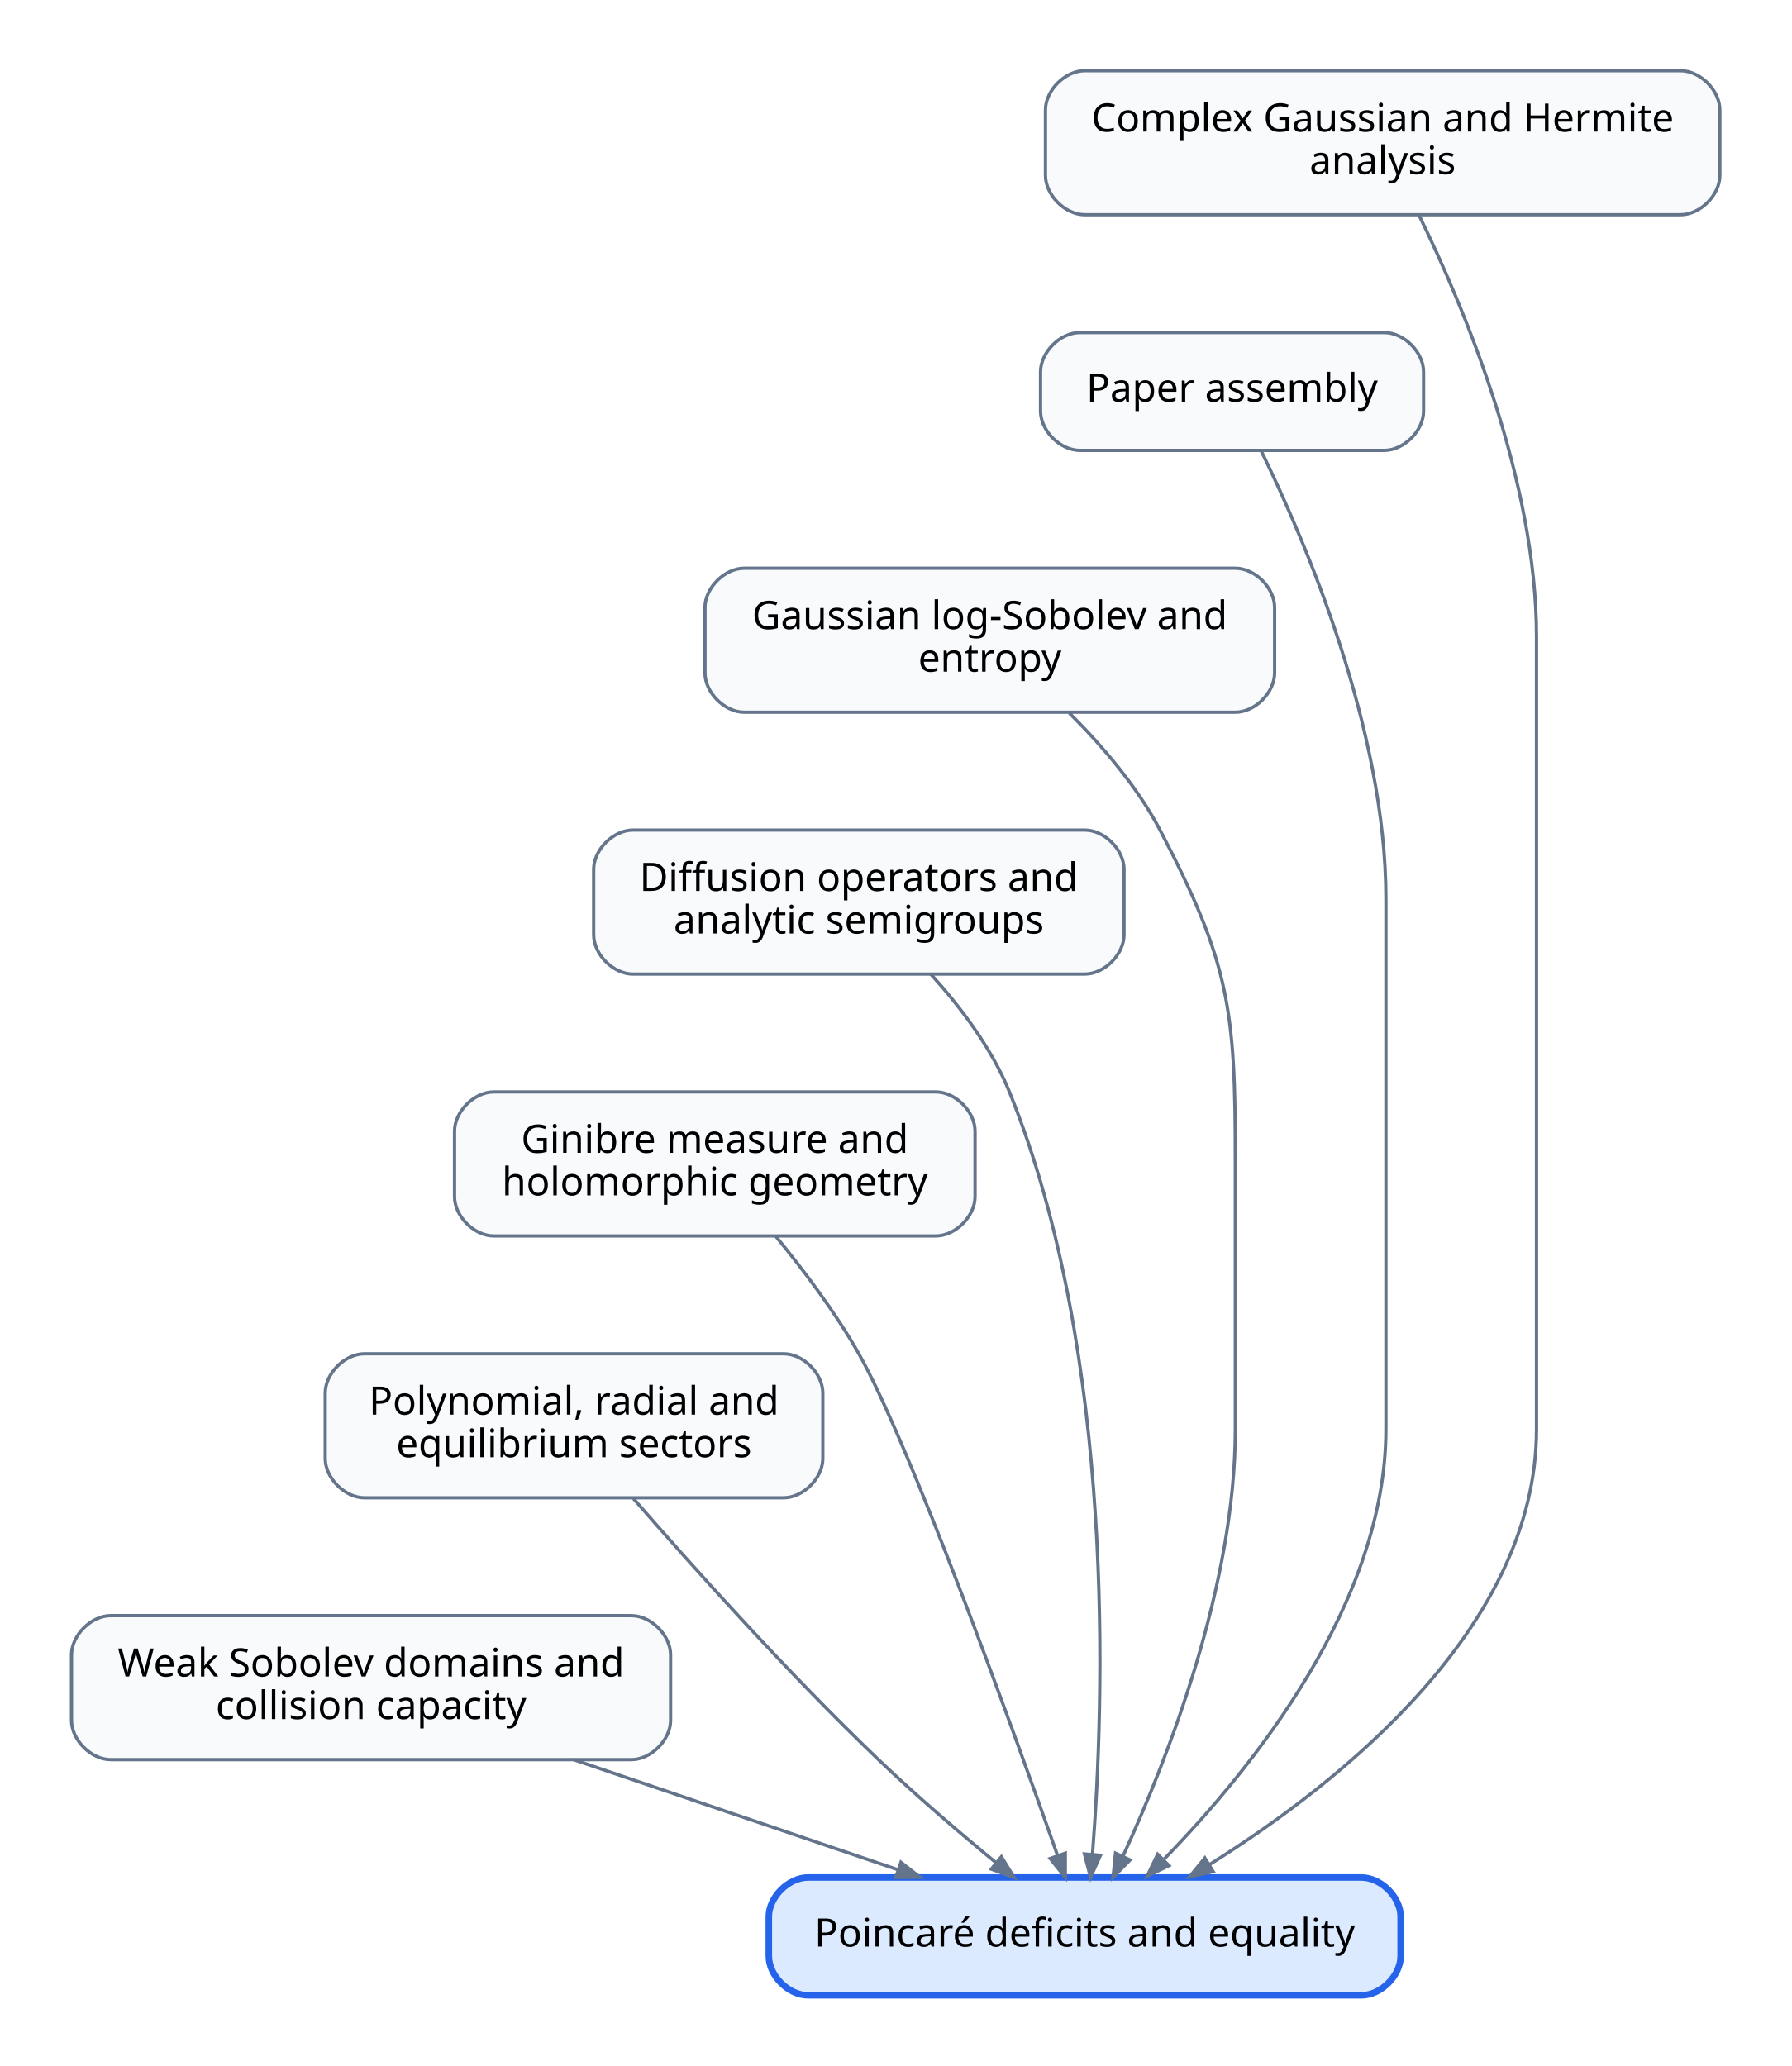
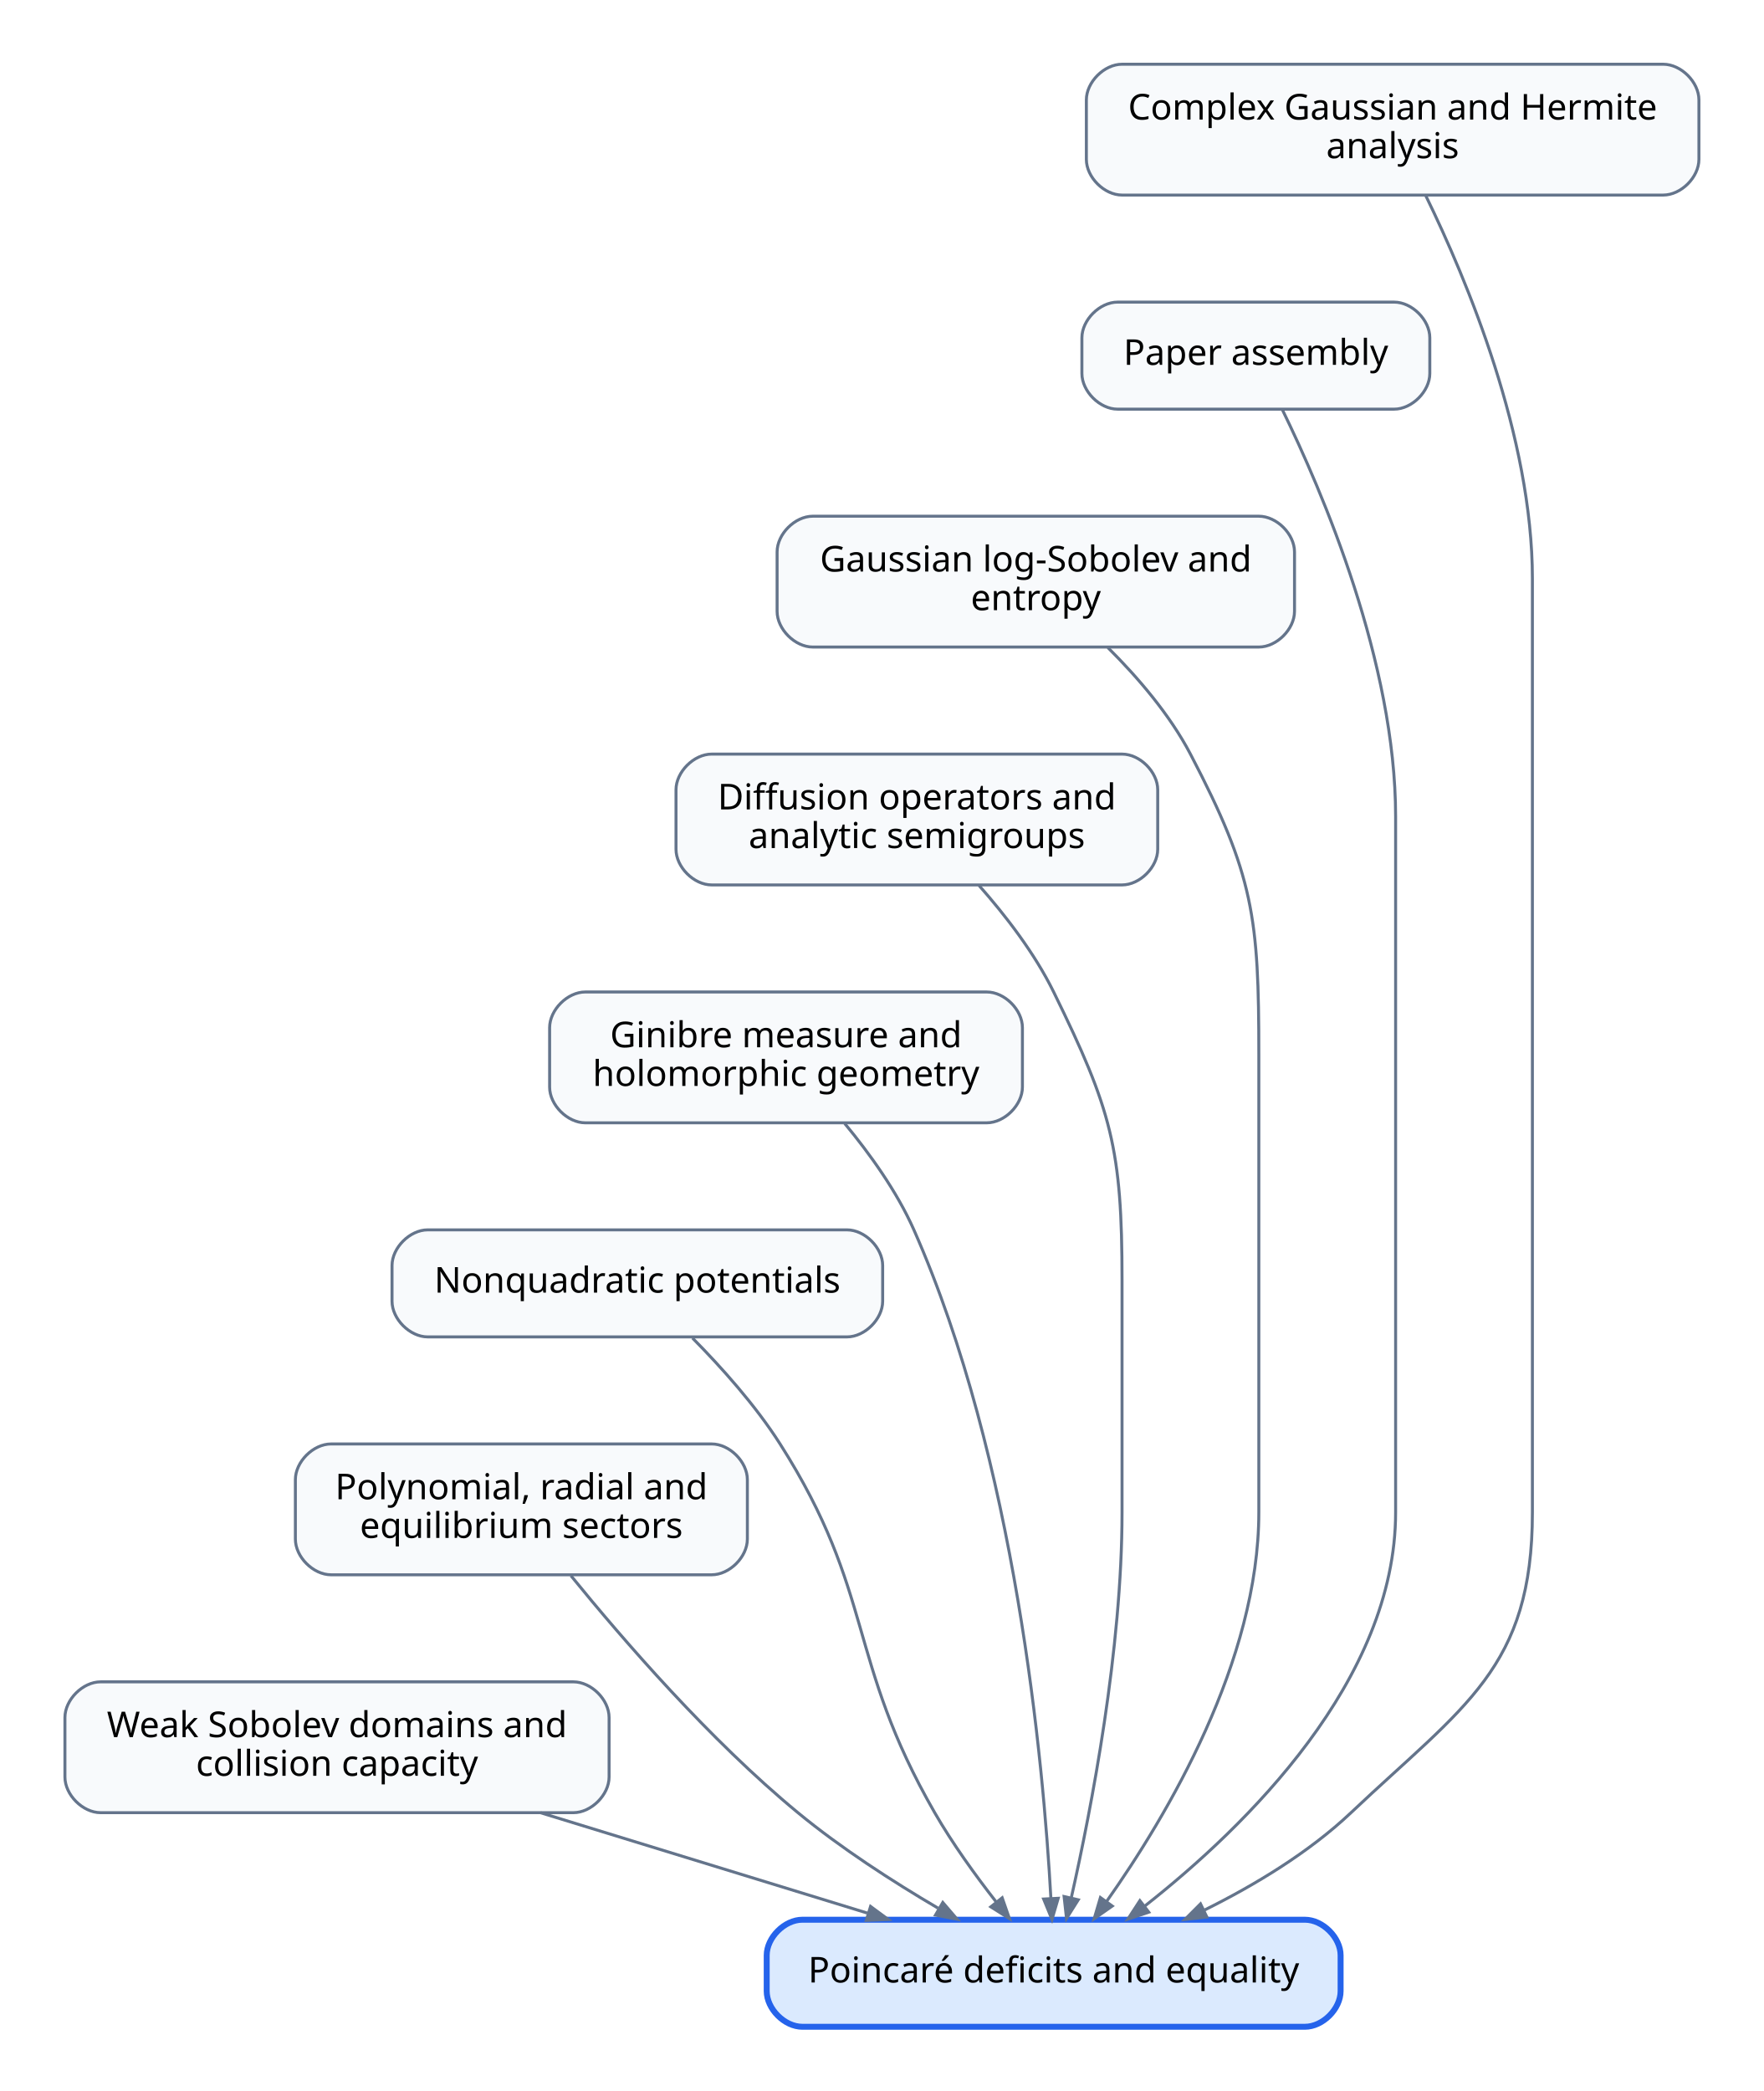
- <svg xmlns="http://www.w3.org/2000/svg" width="547pt" height="631pt" viewBox="0.00 0.00 546.70 631.20">
-   <g id="graph0" class="graph" transform="scale(1 1) rotate(0) translate(21.6 609.6)">
+ <svg xmlns="http://www.w3.org/2000/svg" width="593pt" height="703pt" viewBox="0.00 0.00 592.70 703.20">
+   <g id="graph0" class="graph" transform="scale(1 1) rotate(0) translate(21.6 681.6)">
    <g id="node1" class="node">
-       <path fill="#f8fafc" stroke="#64748b" d="M491.5,-588C491.5,-588 309.5,-588 309.5,-588 303.5,-588 297.5,-582 297.5,-576 297.5,-576 297.5,-556 297.5,-556 297.5,-550 303.5,-544 309.5,-544 309.5,-544 491.5,-544 491.5,-544 497.5,-544 503.5,-550 503.5,-556 503.5,-556 503.5,-576 503.5,-576 503.5,-582 497.5,-588 491.5,-588" />
-       <text text-anchor="middle" x="400.5" y="-569.4" font-family="sans-serif" font-size="12.00">Complex Gaussian and Hermite</text>
-       <text text-anchor="middle" x="400.5" y="-556.4" font-family="sans-serif" font-size="12.00">analysis</text>
+       <path fill="#f8fafc" stroke="#64748b" d="M537.5,-660C537.5,-660 355.5,-660 355.5,-660 349.5,-660 343.5,-654 343.5,-648 343.5,-648 343.5,-628 343.5,-628 343.5,-622 349.5,-616 355.5,-616 355.5,-616 537.5,-616 537.5,-616 543.5,-616 549.5,-622 549.5,-628 549.5,-628 549.5,-648 549.5,-648 549.5,-654 543.5,-660 537.5,-660" />
+       <text text-anchor="middle" x="446.5" y="-641.4" font-family="sans-serif" font-size="12.00">Complex Gaussian and Hermite</text>
+       <text text-anchor="middle" x="446.5" y="-628.4" font-family="sans-serif" font-size="12.00">analysis</text>
    </g>
    <g id="node2" class="node">
-       <path fill="#f8fafc" stroke="#64748b" d="M401,-508C401,-508 308,-508 308,-508 302,-508 296,-502 296,-496 296,-496 296,-484 296,-484 296,-478 302,-472 308,-472 308,-472 401,-472 401,-472 407,-472 413,-478 413,-484 413,-484 413,-496 413,-496 413,-502 407,-508 401,-508" />
-       <text text-anchor="middle" x="354.5" y="-486.9" font-family="sans-serif" font-size="12.00">Paper assembly</text>
+       <path fill="#f8fafc" stroke="#64748b" d="M447,-580C447,-580 354,-580 354,-580 348,-580 342,-574 342,-568 342,-568 342,-556 342,-556 342,-550 348,-544 354,-544 354,-544 447,-544 447,-544 453,-544 459,-550 459,-556 459,-556 459,-568 459,-568 459,-574 453,-580 447,-580" />
+       <text text-anchor="middle" x="400.5" y="-558.9" font-family="sans-serif" font-size="12.00">Paper assembly</text>
    </g>
-     <g id="node8" class="node">
-       <path fill="#dbeafe" stroke="#2563eb" stroke-width="2" d="M394,-36C394,-36 225,-36 225,-36 219,-36 213,-30 213,-24 213,-24 213,-12 213,-12 213,-6 219,0 225,0 225,0 394,0 394,0 400,0 406,-6 406,-12 406,-12 406,-24 406,-24 406,-30 400,-36 394,-36" />
-       <text text-anchor="middle" x="309.5" y="-14.9" font-family="sans-serif" font-size="12.00">Poincaré deficits and equality</text>
+     <g id="node9" class="node">
+       <path fill="#dbeafe" stroke="#2563eb" stroke-width="2" d="M417,-36C417,-36 248,-36 248,-36 242,-36 236,-30 236,-24 236,-24 236,-12 236,-12 236,-6 242,0 248,0 248,0 417,0 417,0 423,0 429,-6 429,-12 429,-12 429,-24 429,-24 429,-30 423,-36 417,-36" />
+       <text text-anchor="middle" x="332.5" y="-14.9" font-family="sans-serif" font-size="12.00">Poincaré deficits and equality</text>
    </g>
    <g id="edge1" class="edge">
-       <path fill="none" stroke="#64748b" d="M411.64,-543.8C425.54,-515.32 447.5,-462.76 447.5,-415 447.5,-415 447.5,-415 447.5,-173 447.5,-112.9 388.49,-65.55 347.64,-39.97" />
-       <polygon fill="#64748b" stroke="#64748b" points="348.75,-37.78 341.51,-36.21 346.19,-41.96 348.75,-37.78" />
+       <path fill="none" stroke="#64748b" d="M457.64,-615.8C471.54,-587.32 493.5,-534.76 493.5,-487 493.5,-487 493.5,-487 493.5,-173 493.5,-120.56 470.6,-108.03 432.5,-72 418.38,-58.65 400.25,-47.71 383.32,-39.3" />
+       <polygon fill="#64748b" stroke="#64748b" points="384.02,-36.92 376.65,-36.09 381.89,-41.34 384.02,-36.92" />
    </g>
    <g id="node3" class="node">
-       <path fill="#f8fafc" stroke="#64748b" d="M355.5,-436C355.5,-436 205.5,-436 205.5,-436 199.5,-436 193.5,-430 193.5,-424 193.5,-424 193.5,-404 193.5,-404 193.5,-398 199.5,-392 205.5,-392 205.5,-392 355.5,-392 355.5,-392 361.5,-392 367.5,-398 367.5,-404 367.5,-404 367.5,-424 367.5,-424 367.5,-430 361.5,-436 355.5,-436" />
-       <text text-anchor="middle" x="280.5" y="-417.4" font-family="sans-serif" font-size="12.00">Gaussian log-Sobolev and</text>
-       <text text-anchor="middle" x="280.5" y="-404.4" font-family="sans-serif" font-size="12.00">entropy</text>
+       <path fill="#f8fafc" stroke="#64748b" d="M401.5,-508C401.5,-508 251.5,-508 251.5,-508 245.5,-508 239.5,-502 239.5,-496 239.5,-496 239.5,-476 239.5,-476 239.5,-470 245.5,-464 251.5,-464 251.5,-464 401.5,-464 401.5,-464 407.5,-464 413.5,-470 413.5,-476 413.5,-476 413.5,-496 413.5,-496 413.5,-502 407.5,-508 401.5,-508" />
+       <text text-anchor="middle" x="326.5" y="-489.4" font-family="sans-serif" font-size="12.00">Gaussian log-Sobolev and</text>
+       <text text-anchor="middle" x="326.5" y="-476.4" font-family="sans-serif" font-size="12.00">entropy</text>
    </g>
    <g id="edge2" class="edge">
-       <path fill="none" stroke="#64748b" d="M363.34,-471.97C376.96,-444.11 401.5,-386.71 401.5,-335 401.5,-335 401.5,-335 401.5,-173 401.5,-120.15 361.08,-69.7 333.82,-41.69" />
-       <polygon fill="#64748b" stroke="#64748b" points="335.23,-39.63 328.56,-36.39 331.76,-43.09 335.23,-39.63" />
+       <path fill="none" stroke="#64748b" d="M409.34,-543.97C422.96,-516.11 447.5,-458.71 447.5,-407 447.5,-407 447.5,-407 447.5,-173 447.5,-116.54 397.26,-67.43 363.19,-40.63" />
+       <polygon fill="#64748b" stroke="#64748b" points="364.49,-38.54 357.45,-36.2 361.5,-42.42 364.49,-38.54" />
    </g>
    <g id="node4" class="node">
-       <path fill="#f8fafc" stroke="#64748b" d="M309.5,-356C309.5,-356 171.5,-356 171.5,-356 165.5,-356 159.5,-350 159.5,-344 159.5,-344 159.5,-324 159.5,-324 159.5,-318 165.5,-312 171.5,-312 171.5,-312 309.5,-312 309.5,-312 315.5,-312 321.5,-318 321.5,-324 321.5,-324 321.5,-344 321.5,-344 321.5,-350 315.5,-356 309.5,-356" />
-       <text text-anchor="middle" x="240.5" y="-337.4" font-family="sans-serif" font-size="12.00">Diffusion operators and</text>
-       <text text-anchor="middle" x="240.5" y="-324.4" font-family="sans-serif" font-size="12.00">analytic semigroups</text>
+       <path fill="#f8fafc" stroke="#64748b" d="M355.5,-428C355.5,-428 217.5,-428 217.5,-428 211.5,-428 205.5,-422 205.5,-416 205.5,-416 205.5,-396 205.5,-396 205.5,-390 211.5,-384 217.5,-384 217.5,-384 355.5,-384 355.5,-384 361.5,-384 367.5,-390 367.5,-396 367.5,-396 367.5,-416 367.5,-416 367.5,-422 361.5,-428 355.5,-428" />
+       <text text-anchor="middle" x="286.5" y="-409.4" font-family="sans-serif" font-size="12.00">Diffusion operators and</text>
+       <text text-anchor="middle" x="286.5" y="-396.4" font-family="sans-serif" font-size="12.00">analytic semigroups</text>
    </g>
    <g id="edge3" class="edge">
-       <path fill="none" stroke="#64748b" d="M304.75,-391.8C314.73,-381.87 325.55,-369.3 332.5,-356 353.83,-315.2 355.5,-301.04 355.5,-255 355.5,-255 355.5,-255 355.5,-173 355.5,-125.21 334.91,-72.44 321.28,-42.74" />
-       <polygon fill="#64748b" stroke="#64748b" points="323.34,-41.35 318.15,-36.05 318.9,-43.43 323.34,-41.35" />
+       <path fill="none" stroke="#64748b" d="M350.75,-463.8C360.73,-453.87 371.55,-441.3 378.5,-428 399.83,-387.2 401.5,-373.04 401.5,-327 401.5,-327 401.5,-327 401.5,-173 401.5,-122.95 370.77,-71.11 350.32,-42.17" />
+       <polygon fill="#64748b" stroke="#64748b" points="352.21,-40.6 346.13,-36.35 348.23,-43.46 352.21,-40.6" />
    </g>
    <g id="node5" class="node">
-       <path fill="#f8fafc" stroke="#64748b" d="M264,-276C264,-276 129,-276 129,-276 123,-276 117,-270 117,-264 117,-264 117,-244 117,-244 117,-238 123,-232 129,-232 129,-232 264,-232 264,-232 270,-232 276,-238 276,-244 276,-244 276,-264 276,-264 276,-270 270,-276 264,-276" />
-       <text text-anchor="middle" x="196.5" y="-257.4" font-family="sans-serif" font-size="12.00">Ginibre measure and</text>
-       <text text-anchor="middle" x="196.5" y="-244.4" font-family="sans-serif" font-size="12.00">holomorphic geometry</text>
+       <path fill="#f8fafc" stroke="#64748b" d="M310,-348C310,-348 175,-348 175,-348 169,-348 163,-342 163,-336 163,-336 163,-316 163,-316 163,-310 169,-304 175,-304 175,-304 310,-304 310,-304 316,-304 322,-310 322,-316 322,-316 322,-336 322,-336 322,-342 316,-348 310,-348" />
+       <text text-anchor="middle" x="242.5" y="-329.4" font-family="sans-serif" font-size="12.00">Ginibre measure and</text>
+       <text text-anchor="middle" x="242.5" y="-316.4" font-family="sans-serif" font-size="12.00">holomorphic geometry</text>
    </g>
    <g id="edge4" class="edge">
-       <path fill="none" stroke="#64748b" d="M262.48,-311.98C271.52,-301.99 281.11,-289.32 286.5,-276 319.01,-195.58 315.5,-89.78 311.86,-43" />
-       <polygon fill="#64748b" stroke="#64748b" points="314.3,-42.79 311.28,-36.02 309.41,-43.19 314.3,-42.79" />
+       <path fill="none" stroke="#64748b" d="M307.37,-383.86C316.3,-373.74 326.12,-361.02 332.5,-348 352.01,-308.22 355.5,-295.31 355.5,-251 355.5,-251 355.5,-251 355.5,-173 355.5,-126.9 345.29,-73.87 338.48,-43.61" />
+       <polygon fill="#64748b" stroke="#64748b" points="340.78,-42.7 336.83,-36.43 336.01,-43.8 340.78,-42.7" />
    </g>
    <g id="node6" class="node">
+       <path fill="#f8fafc" stroke="#64748b" d="M263,-268C263,-268 122,-268 122,-268 116,-268 110,-262 110,-256 110,-256 110,-244 110,-244 110,-238 116,-232 122,-232 122,-232 263,-232 263,-232 269,-232 275,-238 275,-244 275,-244 275,-256 275,-256 275,-262 269,-268 263,-268" />
+       <text text-anchor="middle" x="192.5" y="-246.9" font-family="sans-serif" font-size="12.00">Nonquadratic potentials</text>
+     </g>
+     <g id="edge5" class="edge">
+       <path fill="none" stroke="#64748b" d="M262.24,-303.77C270.63,-293.64 279.78,-280.92 285.5,-268 319.72,-190.63 329.05,-89 331.57,-43.21" />
+       <polygon fill="#64748b" stroke="#64748b" points="334.03,-43.21 331.94,-36.1 329.13,-42.96 334.03,-43.21" />
+     </g>
+     <g id="node7" class="node">
      <path fill="#f8fafc" stroke="#64748b" d="M217.5,-196C217.5,-196 89.5,-196 89.5,-196 83.5,-196 77.5,-190 77.5,-184 77.5,-184 77.5,-164 77.5,-164 77.5,-158 83.5,-152 89.5,-152 89.5,-152 217.5,-152 217.5,-152 223.5,-152 229.5,-158 229.5,-164 229.5,-164 229.5,-184 229.5,-184 229.5,-190 223.5,-196 217.5,-196" />
      <text text-anchor="middle" x="153.5" y="-177.4" font-family="sans-serif" font-size="12.00">Polynomial, radial and</text>
      <text text-anchor="middle" x="153.5" y="-164.4" font-family="sans-serif" font-size="12.00">equilibrium sectors</text>
    </g>
-     <g id="edge5" class="edge">
-       <path fill="none" stroke="#64748b" d="M215.18,-231.83C223.66,-221.51 233.36,-208.62 240.5,-196 255.92,-168.72 286.46,-84.43 301.18,-42.78" />
-       <polygon fill="#64748b" stroke="#64748b" points="303.56,-43.42 303.57,-36 298.93,-41.79 303.56,-43.42" />
+     <g id="edge6" class="edge">
+       <path fill="none" stroke="#64748b" d="M211.04,-231.62C220.72,-221.83 232.24,-208.99 240.5,-196 272.57,-145.57 262.71,-123.81 292.5,-72 298.44,-61.67 306.1,-51.04 313.13,-42.04" />
+       <polygon fill="#64748b" stroke="#64748b" points="315.19,-43.38 317.63,-36.38 311.36,-40.33 315.19,-43.38" />
    </g>
-     <g id="node7" class="node">
+     <g id="node8" class="node">
      <path fill="#f8fafc" stroke="#64748b" d="M171,-116C171,-116 12,-116 12,-116 6,-116 0,-110 0,-104 0,-104 0,-84 0,-84 0,-78 6,-72 12,-72 12,-72 171,-72 171,-72 177,-72 183,-78 183,-84 183,-84 183,-104 183,-104 183,-110 177,-116 171,-116" />
      <text text-anchor="middle" x="91.5" y="-97.4" font-family="sans-serif" font-size="12.00">Weak Sobolev domains and</text>
      <text text-anchor="middle" x="91.5" y="-84.4" font-family="sans-serif" font-size="12.00">collision capacity</text>
    </g>
-     <g id="edge6" class="edge">
-       <path fill="none" stroke="#64748b" d="M171.64,-151.77C189.87,-130.81 219.11,-98.19 246.5,-72 257.86,-61.13 271.09,-49.82 282.49,-40.45" />
-       <polygon fill="#64748b" stroke="#64748b" points="284.04,-42.34 287.92,-36.02 280.95,-38.55 284.04,-42.34" />
+     <g id="edge7" class="edge">
+       <path fill="none" stroke="#64748b" d="M170.18,-151.68C187.74,-130.07 216.89,-96.41 246.5,-72 260.95,-60.09 278.3,-48.9 293.62,-39.89" />
+       <polygon fill="#64748b" stroke="#64748b" points="295.22,-41.8 300.05,-36.17 292.76,-37.56 295.22,-41.8" />
    </g>
-     <g id="edge7" class="edge">
-       <path fill="none" stroke="#64748b" d="M153.39,-71.99C184.52,-61.43 221.99,-48.7 252.43,-38.37" />
-       <polygon fill="#64748b" stroke="#64748b" points="253.36,-40.64 259.2,-36.07 251.79,-36 253.36,-40.64" />
+     <g id="edge8" class="edge">
+       <path fill="none" stroke="#64748b" d="M159.92,-71.99C194.47,-61.38 236.11,-48.6 269.83,-38.24" />
+       <polygon fill="#64748b" stroke="#64748b" points="270.93,-40.47 276.9,-36.07 269.49,-35.79 270.93,-40.47" />
    </g>
  </g>
</svg>
